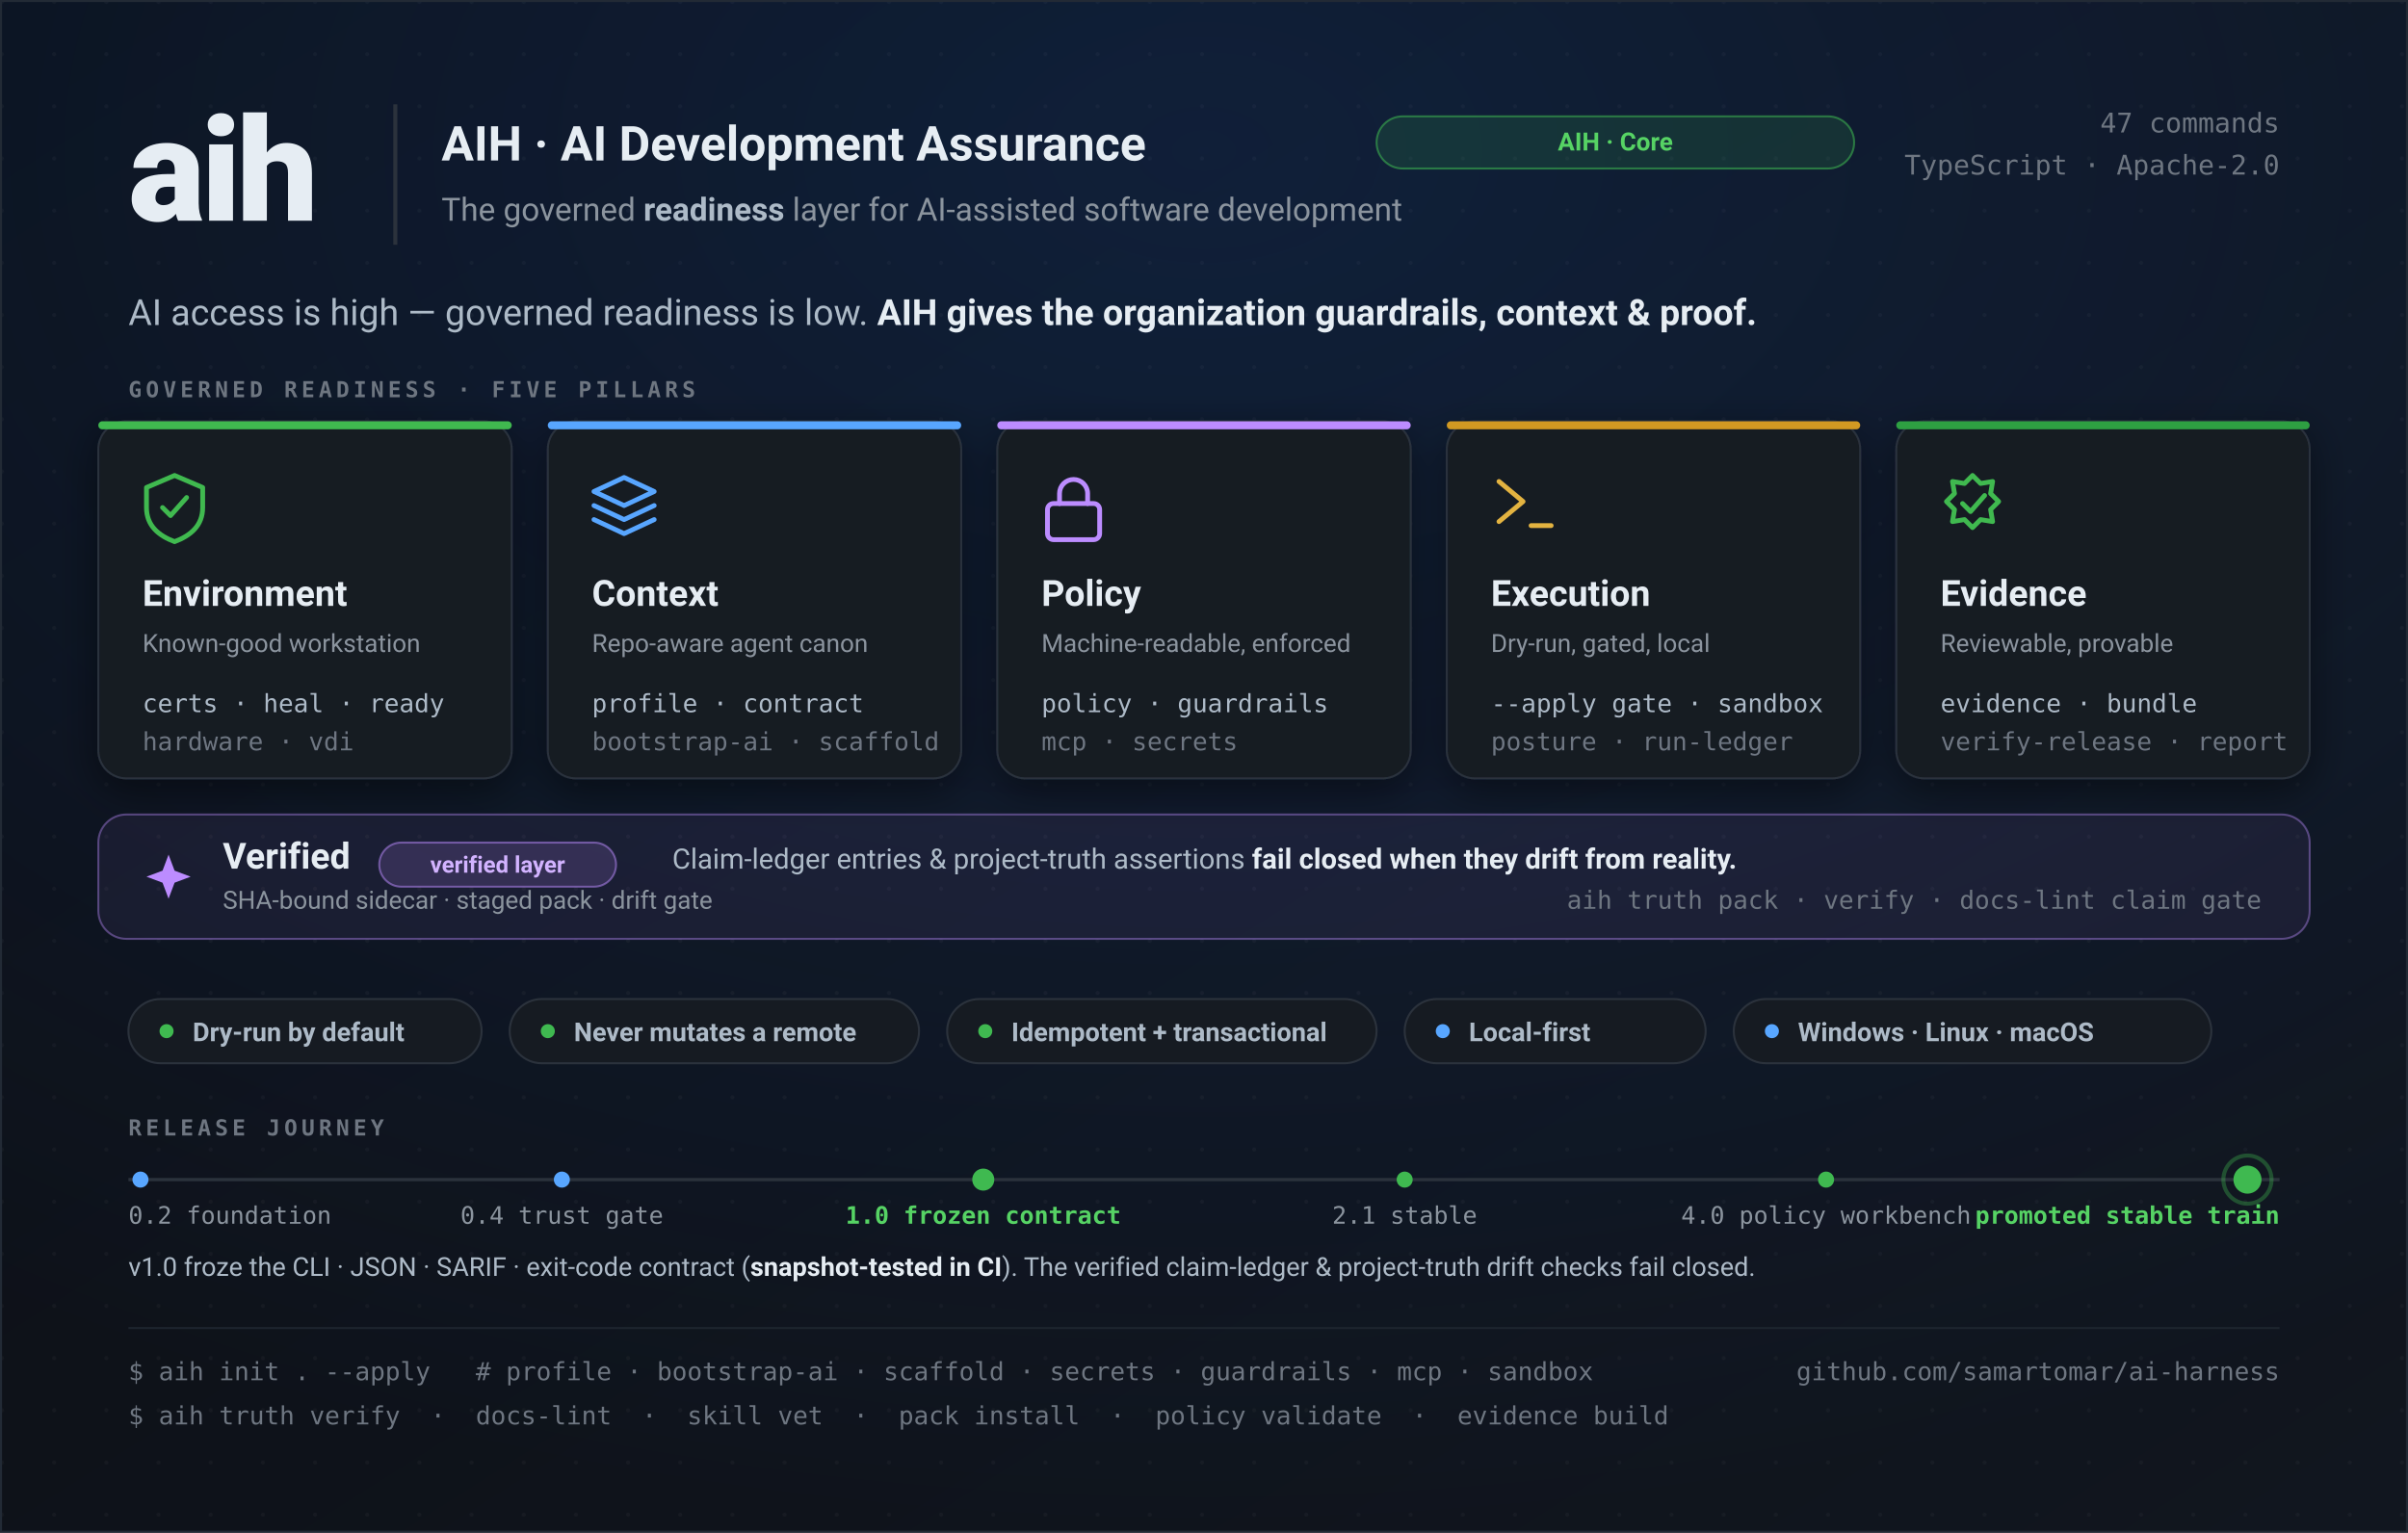
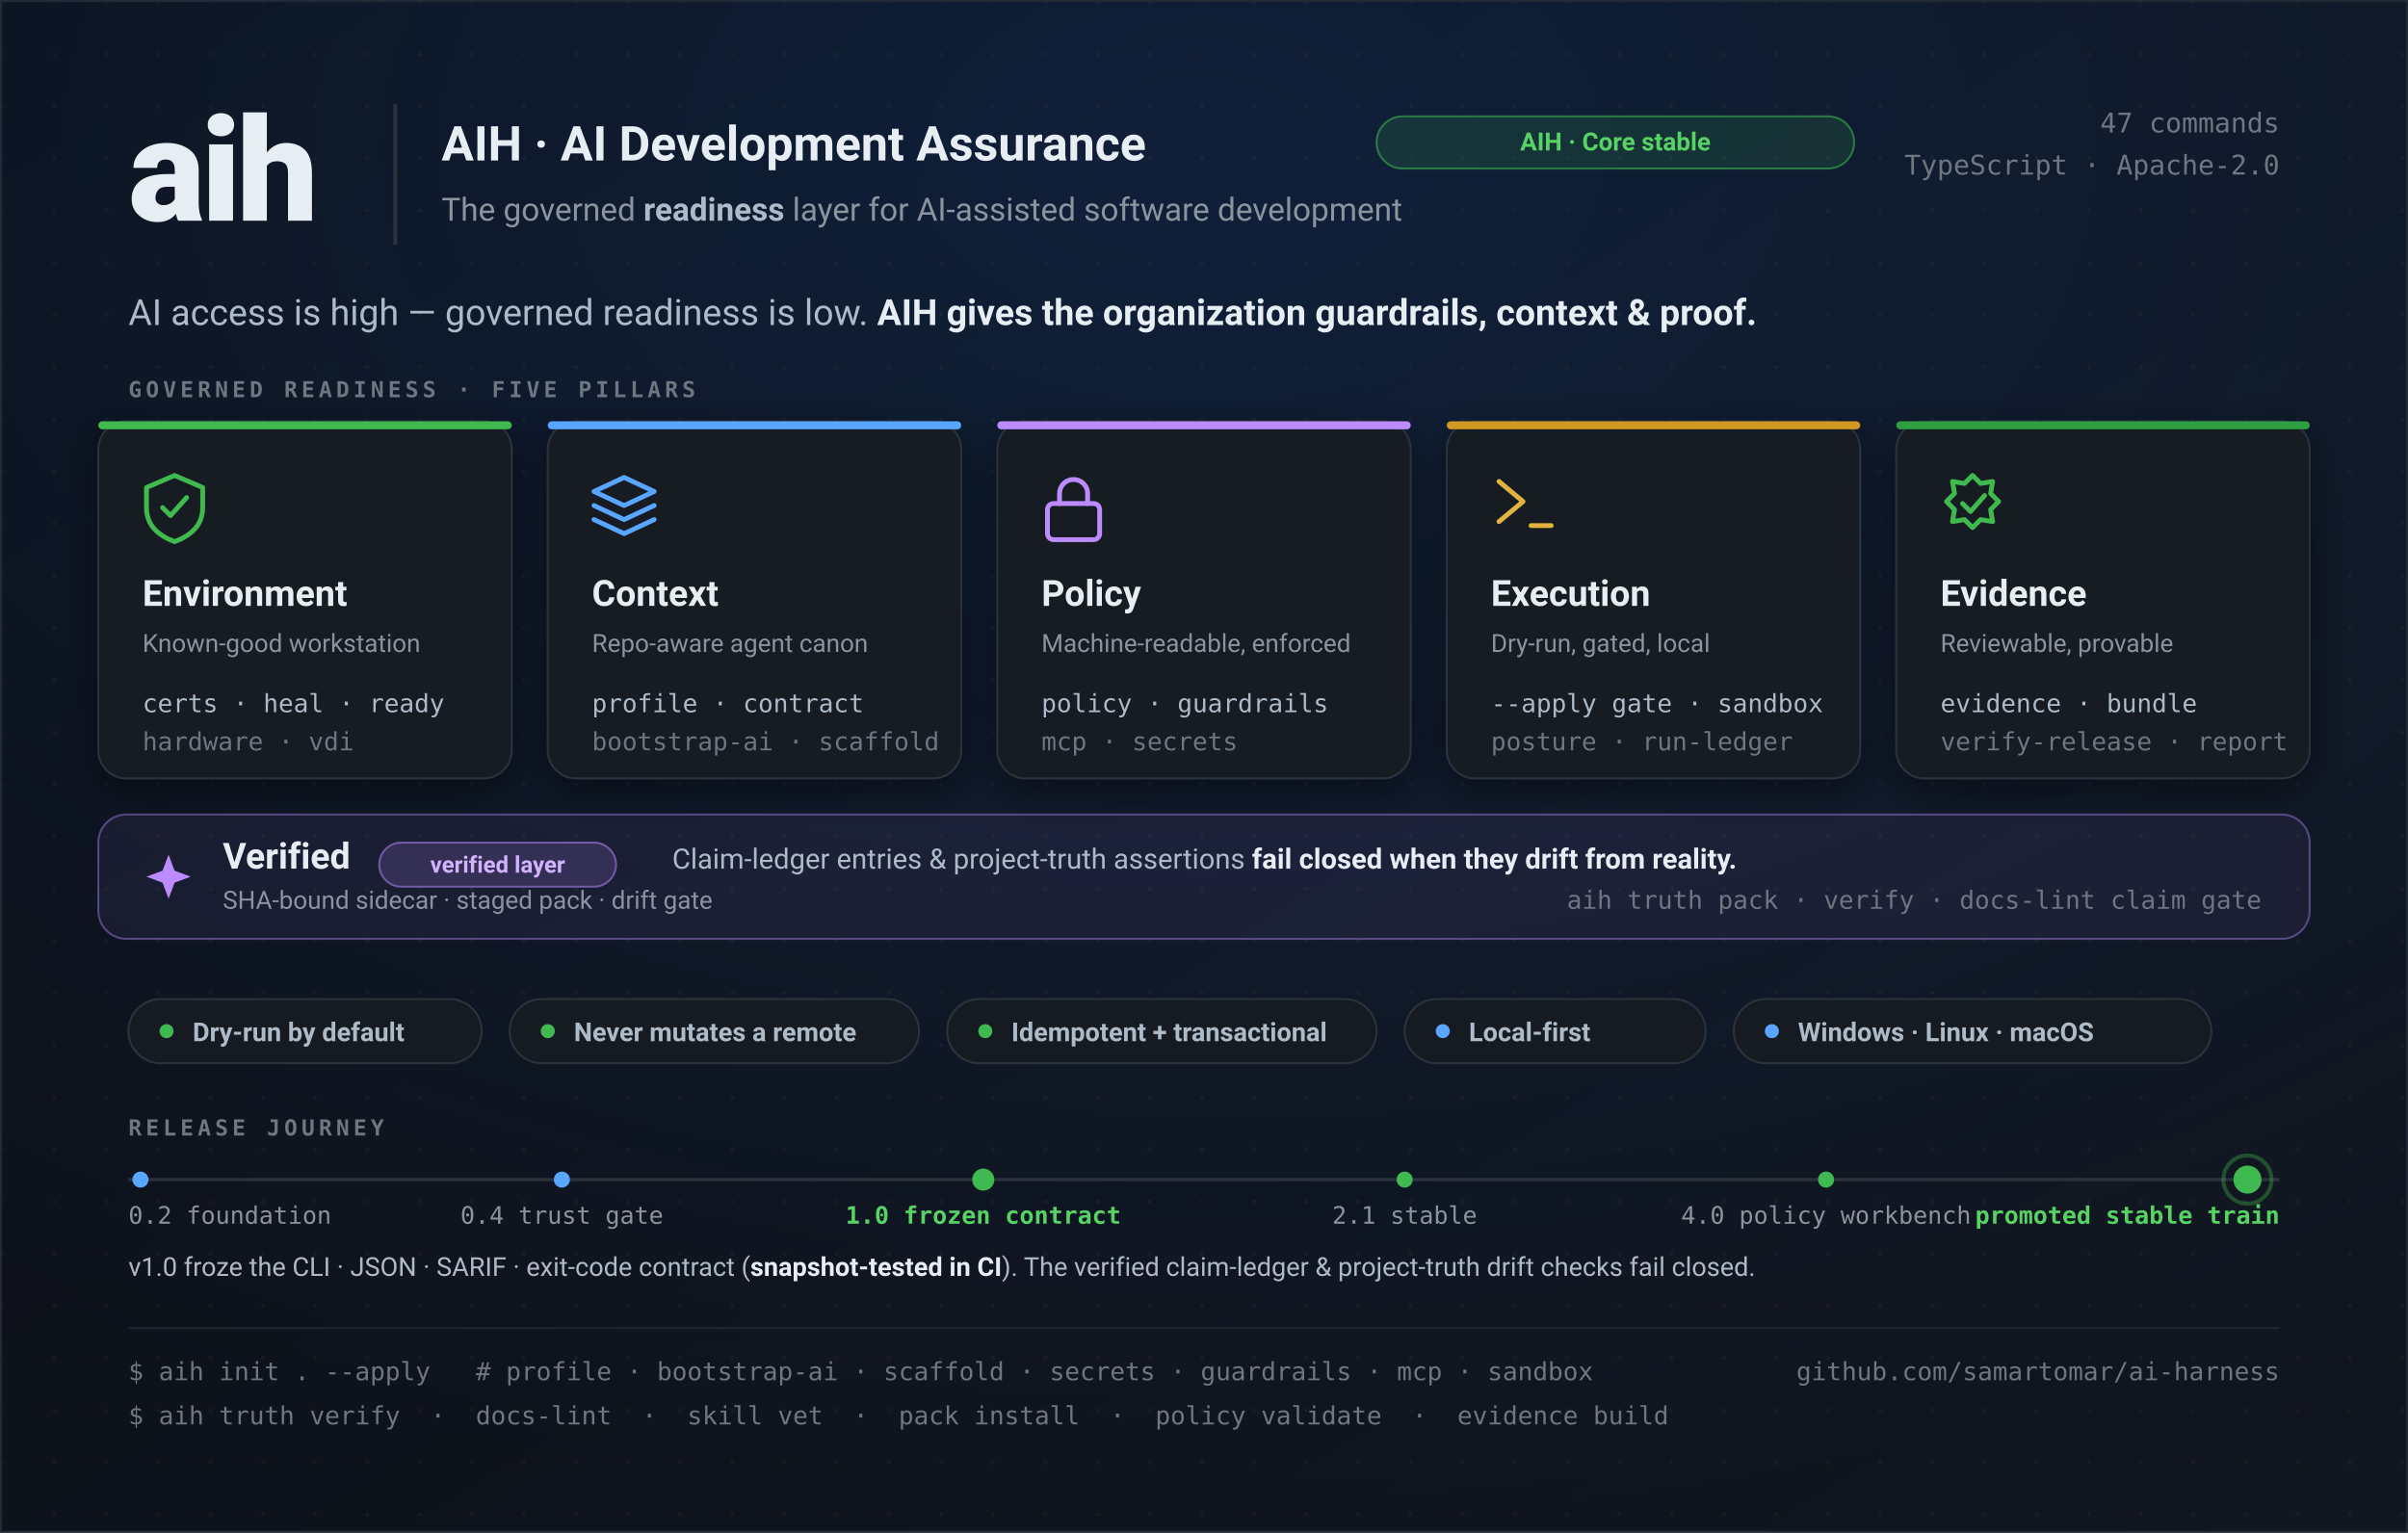
<svg xmlns="http://www.w3.org/2000/svg" width="1200" height="764" viewBox="0 0 1200 764" role="img" font-family="ui-sans-serif, -apple-system, Segoe UI, Roboto, sans-serif">
  <defs>
    <linearGradient id="bg" x1="0" y1="0" x2="1" y2="1">
      <stop offset="0" stop-color="#0b0e14" />
      <stop offset="1" stop-color="#11161f" />
    </linearGradient>
    <radialGradient id="glow" cx="0.5" cy="0.1" r="0.9">
      <stop offset="0" stop-color="#1f6feb" stop-opacity="0.16" />
      <stop offset="1" stop-color="#1f6feb" stop-opacity="0" />
    </radialGradient>
    <pattern id="dots" width="26" height="26" patternUnits="userSpaceOnUse">
      <circle cx="1" cy="1" r="1" fill="#ffffff" fill-opacity="0.035" />
    </pattern>
    <filter id="soft" x="-20%" y="-20%" width="140%" height="140%">
      <feDropShadow dx="0" dy="6" stdDeviation="10" flood-color="#000000" flood-opacity="0.45" />
    </filter>
  </defs>
  <rect width="1200" height="764" fill="url(#bg)" />
  <rect width="1200" height="764" fill="url(#dots)" />
  <rect width="1200" height="764" fill="url(#glow)" />
  <rect x="0.5" y="0.5" width="1199" height="763" fill="none" stroke="#222a35" stroke-width="1" />
  <text x="64" y="110" font-size="72" font-weight="800" fill="#e6edf3" letter-spacing="-2">aih</text>
  <rect x="196" y="52" width="2" height="70" fill="#2b323c" />
  <text x="220" y="80" font-size="24" font-weight="700" fill="#e6edf3">AIH · AI Development Assurance</text>
  <g transform="translate(686,58)">
    <rect width="238" height="26" rx="13" fill="#3fb950" fill-opacity="0.14" stroke="#3fb950" stroke-opacity="0.55" />
-     <text x="119" y="17" font-size="12.5" font-weight="700" fill="#56d364" text-anchor="middle">AIH · Core</text>
+     <text x="119" y="17" font-size="12.5" font-weight="700" fill="#56d364" text-anchor="middle">AIH · Core stable</text>
  </g>
  <text x="220" y="110" font-size="16" fill="#8b949e">The governed <tspan fill="#adbac7" font-weight="600">readiness</tspan> layer for AI-assisted software development</text>
  <g transform="translate(1136,66)" text-anchor="end" font-family="ui-monospace, SFMono-Regular, Menlo, monospace">
    <text x="0" y="0" font-size="13.5" fill="#6e7681">47 commands</text>
    <text x="0" y="21" font-size="13.5" fill="#6e7681">TypeScript · Apache-2.0</text>
  </g>
  <text x="64" y="162" font-size="18" fill="#adbac7">AI access is high — governed readiness is low. <tspan fill="#e6edf3" font-weight="600">AIH gives the organization guardrails, context &amp; proof.</tspan>
  </text>
  <text x="64" y="198" font-size="11" font-weight="700" fill="#6e7681" letter-spacing="2" font-family="ui-monospace, Menlo, monospace">GOVERNED READINESS · FIVE PILLARS</text>
  <g filter="url(#soft)">
    <g transform="translate(49,210)">
      <rect width="206" height="178" rx="14" fill="#151a22" stroke="#2b323c" />
      <rect width="206" height="4" rx="2" fill="#3fb950" />
      <g transform="translate(22,26)" stroke="#3fb950" stroke-width="2.4" fill="none" stroke-linecap="round" stroke-linejoin="round">
        <path d="M16 1 L30 7 V17 C30 26 24 31 16 34 C8 31 2 26 2 17 V7 Z" />
        <path d="M10 17 l4 4 l8 -9" />
      </g>
      <text x="22" y="92" font-size="18" font-weight="700" fill="#e6edf3">Environment</text>
      <text x="22" y="115" font-size="12.5" fill="#8b949e">Known-good workstation</text>
      <text x="22" y="145" font-size="12.5" fill="#adbac7" font-family="ui-monospace, Menlo, monospace">certs · heal · ready</text>
      <text x="22" y="164" font-size="12.5" fill="#6e7681" font-family="ui-monospace, Menlo, monospace">hardware · vdi</text>
    </g>
    <g transform="translate(273,210)">
      <rect width="206" height="178" rx="14" fill="#151a22" stroke="#2b323c" />
      <rect width="206" height="4" rx="2" fill="#58a6ff" />
      <g transform="translate(22,26)" stroke="#58a6ff" stroke-width="2.4" fill="none" stroke-linejoin="round" stroke-linecap="round">
        <path d="M16 2 L31 9 L16 16 L1 9 Z" />
        <path d="M1 16 L16 23 L31 16" />
        <path d="M1 23 L16 30 L31 23" />
      </g>
      <text x="22" y="92" font-size="18" font-weight="700" fill="#e6edf3">Context</text>
      <text x="22" y="115" font-size="12.5" fill="#8b949e">Repo-aware agent canon</text>
      <text x="22" y="145" font-size="12.5" fill="#adbac7" font-family="ui-monospace, Menlo, monospace">profile · contract</text>
      <text x="22" y="164" font-size="12.5" fill="#6e7681" font-family="ui-monospace, Menlo, monospace">bootstrap-ai · scaffold</text>
    </g>
    <g transform="translate(497,210)">
      <rect width="206" height="178" rx="14" fill="#151a22" stroke="#2b323c" />
      <rect width="206" height="4" rx="2" fill="#bc8cff" />
      <g transform="translate(22,26)" stroke="#bc8cff" stroke-width="2.4" fill="none" stroke-linecap="round" stroke-linejoin="round">
        <rect x="3" y="15" width="26" height="18" rx="3" />
        <path d="M9 15 V10 a7 7 0 0 1 14 0 V15" />
      </g>
      <text x="22" y="92" font-size="18" font-weight="700" fill="#e6edf3">Policy</text>
      <text x="22" y="115" font-size="12.5" fill="#8b949e">Machine-readable, enforced</text>
      <text x="22" y="145" font-size="12.5" fill="#adbac7" font-family="ui-monospace, Menlo, monospace">policy · guardrails</text>
      <text x="22" y="164" font-size="12.5" fill="#6e7681" font-family="ui-monospace, Menlo, monospace">mcp · secrets</text>
    </g>
    <g transform="translate(721,210)">
      <rect width="206" height="178" rx="14" fill="#151a22" stroke="#2b323c" />
      <rect width="206" height="4" rx="2" fill="#d29922" />
      <g transform="translate(22,26)" stroke="#e3b341" stroke-width="2.4" fill="none" stroke-linecap="round" stroke-linejoin="round">
        <path d="M4 4 l12 10 l-12 10" />
        <path d="M20 26 h10" />
      </g>
      <text x="22" y="92" font-size="18" font-weight="700" fill="#e6edf3">Execution</text>
      <text x="22" y="115" font-size="12.5" fill="#8b949e">Dry-run, gated, local</text>
      <text x="22" y="145" font-size="12.5" fill="#adbac7" font-family="ui-monospace, Menlo, monospace">--apply gate · sandbox</text>
      <text x="22" y="164" font-size="12.5" fill="#6e7681" font-family="ui-monospace, Menlo, monospace">posture · run-ledger</text>
    </g>
    <g transform="translate(945,210)">
      <rect width="206" height="178" rx="14" fill="#151a22" stroke="#2b323c" />
      <rect width="206" height="4" rx="2" fill="#2ea043" />
      <g transform="translate(22,25)" stroke="#3fb950" stroke-width="2.4" fill="none" stroke-linecap="round" stroke-linejoin="round">
        <path d="M16 2 l4 4 l6 -1 l-1 6 l4 4 l-4 4 l1 6 l-6 -1 l-4 4 l-4 -4 l-6 1 l1 -6 l-4 -4 l4 -4 l-1 -6 l6 1 Z" />
        <path d="M11 16 l4 4 l7 -8" />
      </g>
      <text x="22" y="92" font-size="18" font-weight="700" fill="#e6edf3">Evidence</text>
      <text x="22" y="115" font-size="12.5" fill="#8b949e">Reviewable, provable</text>
      <text x="22" y="145" font-size="12.5" fill="#adbac7" font-family="ui-monospace, Menlo, monospace">evidence · bundle</text>
      <text x="22" y="164" font-size="12.5" fill="#6e7681" font-family="ui-monospace, Menlo, monospace">verify-release · report</text>
    </g>
  </g>
  <g transform="translate(49,406)">
    <rect width="1102" height="62" rx="14" fill="#bc8cff" fill-opacity="0.07" stroke="#bc8cff" stroke-opacity="0.4" />
    <g transform="translate(24,20)" fill="#bc8cff">
      <path d="M11 0 L14 8 L22 11 L14 14 L11 22 L8 14 L0 11 L8 8 Z" />
    </g>
    <text x="62" y="27" font-size="18" font-weight="700" fill="#e6edf3">Verified</text>
    <g transform="translate(140,14)">
      <rect width="118" height="22" rx="11" fill="#bc8cff" fill-opacity="0.16" stroke="#bc8cff" stroke-opacity="0.5" />
      <text x="59" y="15" font-size="11.5" font-weight="700" fill="#d2b3ff" text-anchor="middle">verified layer</text>
    </g>
    <text x="286" y="27" font-size="14" fill="#adbac7">Claim-ledger entries &amp; project-truth assertions <tspan fill="#e6edf3" font-weight="600">fail closed when they drift from reality.</tspan>
    </text>
    <text x="1078" y="47" font-size="12.5" fill="#6e7681" text-anchor="end" font-family="ui-monospace, Menlo, monospace">aih truth pack · verify   ·   docs-lint claim gate</text>
    <text x="62" y="47" font-size="12.5" fill="#8b949e">SHA-bound sidecar · staged pack · drift gate</text>
  </g>
  <g transform="translate(64,498)" font-size="13" font-weight="600">
    <g>
      <rect width="176" height="32" rx="16" fill="#161b22" stroke="#2b323c" />
      <circle cx="19" cy="16" r="3.5" fill="#3fb950" />
      <text x="32" y="21" fill="#adbac7">Dry-run by default</text>
    </g>
    <g transform="translate(190,0)">
      <rect width="204" height="32" rx="16" fill="#161b22" stroke="#2b323c" />
      <circle cx="19" cy="16" r="3.5" fill="#3fb950" />
      <text x="32" y="21" fill="#adbac7">Never mutates a remote</text>
    </g>
    <g transform="translate(408,0)">
      <rect width="214" height="32" rx="16" fill="#161b22" stroke="#2b323c" />
      <circle cx="19" cy="16" r="3.5" fill="#3fb950" />
      <text x="32" y="21" fill="#adbac7">Idempotent + transactional</text>
    </g>
    <g transform="translate(636,0)">
      <rect width="150" height="32" rx="16" fill="#161b22" stroke="#2b323c" />
      <circle cx="19" cy="16" r="3.5" fill="#58a6ff" />
      <text x="32" y="21" fill="#adbac7">Local-first</text>
    </g>
    <g transform="translate(800,0)">
      <rect width="238" height="32" rx="16" fill="#161b22" stroke="#2b323c" />
      <circle cx="19" cy="16" r="3.5" fill="#58a6ff" />
      <text x="32" y="21" fill="#adbac7">Windows · Linux · macOS</text>
    </g>
  </g>
  <g>
    <text x="64" y="566" font-size="11" font-weight="700" fill="#6e7681" letter-spacing="2" font-family="ui-monospace, Menlo, monospace">RELEASE JOURNEY</text>
    <line x1="64" y1="588" x2="1136" y2="588" stroke="#2b323c" stroke-width="1.6" />
    <g>
      <circle cx="70" cy="588" r="4" fill="#58a6ff" />
      <circle cx="280" cy="588" r="4" fill="#58a6ff" />
      <circle cx="490" cy="588" r="5.5" fill="#3fb950" />
      <circle cx="700" cy="588" r="4" fill="#3fb950" />
      <circle cx="910" cy="588" r="4" fill="#3fb950" />
      <circle cx="1120" cy="588" r="7" fill="#3fb950" />
      <circle cx="1120" cy="588" r="12" fill="none" stroke="#3fb950" stroke-opacity="0.35" stroke-width="2" />
    </g>
    <g font-size="12" fill="#8b949e" font-family="ui-monospace, Menlo, monospace">
      <text x="64" y="610">0.2 foundation</text>
      <text x="280" y="610" text-anchor="middle">0.4 trust gate</text>
      <text x="490" y="610" text-anchor="middle" fill="#56d364" font-weight="700">1.0 frozen contract</text>
      <text x="700" y="610" text-anchor="middle">2.1 stable</text>
      <text x="910" y="610" text-anchor="middle">4.0 policy workbench</text>
      <text x="1136" y="610" text-anchor="end" fill="#56d364" font-weight="700">promoted stable train</text>
    </g>
    <text x="64" y="636" font-size="13" fill="#adbac7">v1.0 froze the CLI · JSON · SARIF · exit-code contract (<tspan fill="#e6edf3" font-weight="600">snapshot-tested in CI</tspan>). The verified claim-ledger &amp; project-truth drift checks fail closed.</text>
  </g>
  <line x1="64" y1="662" x2="1136" y2="662" stroke="#1d242e" />
  <text x="64" y="688" font-size="12.5" fill="#6e7681" font-family="ui-monospace, SFMono-Regular, Menlo, monospace">$ aih init . --apply   #  profile · bootstrap-ai · scaffold · secrets · guardrails · mcp · sandbox</text>
  <text x="64" y="710" font-size="12.5" fill="#6e7681" font-family="ui-monospace, SFMono-Regular, Menlo, monospace">$ aih truth verify  ·  docs-lint  ·  skill vet  ·  pack install  ·  policy validate  ·  evidence build</text>
  <text x="1136" y="688" font-size="12.5" fill="#6e7681" text-anchor="end" font-family="ui-monospace, Menlo, monospace">github.com/samartomar/ai-harness</text>
</svg>
